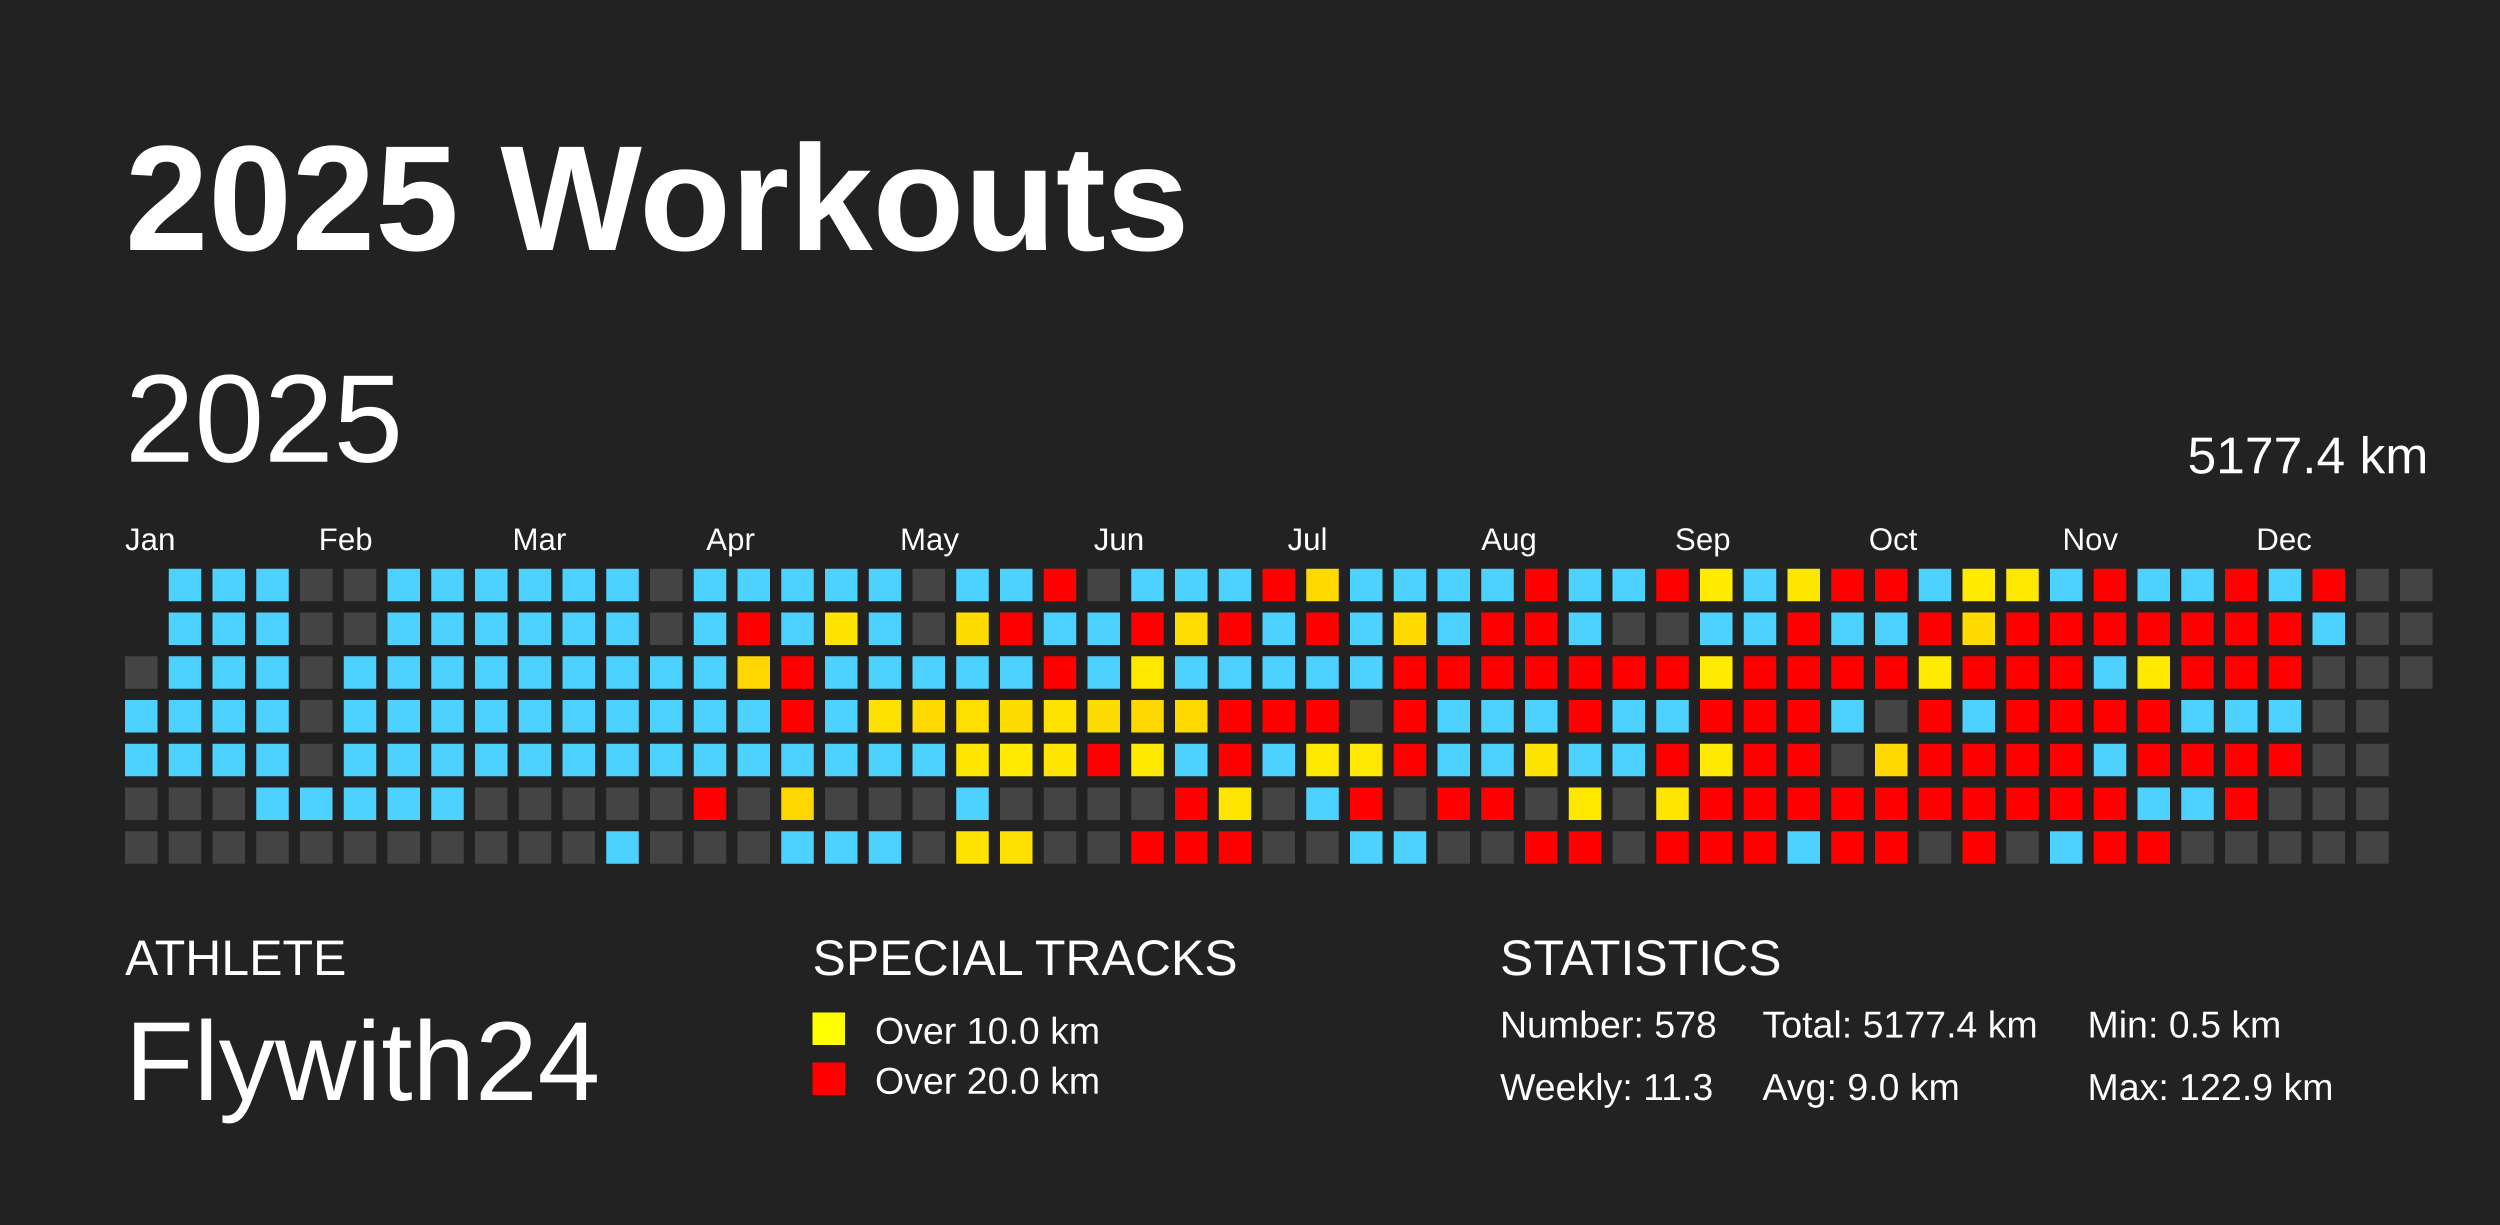
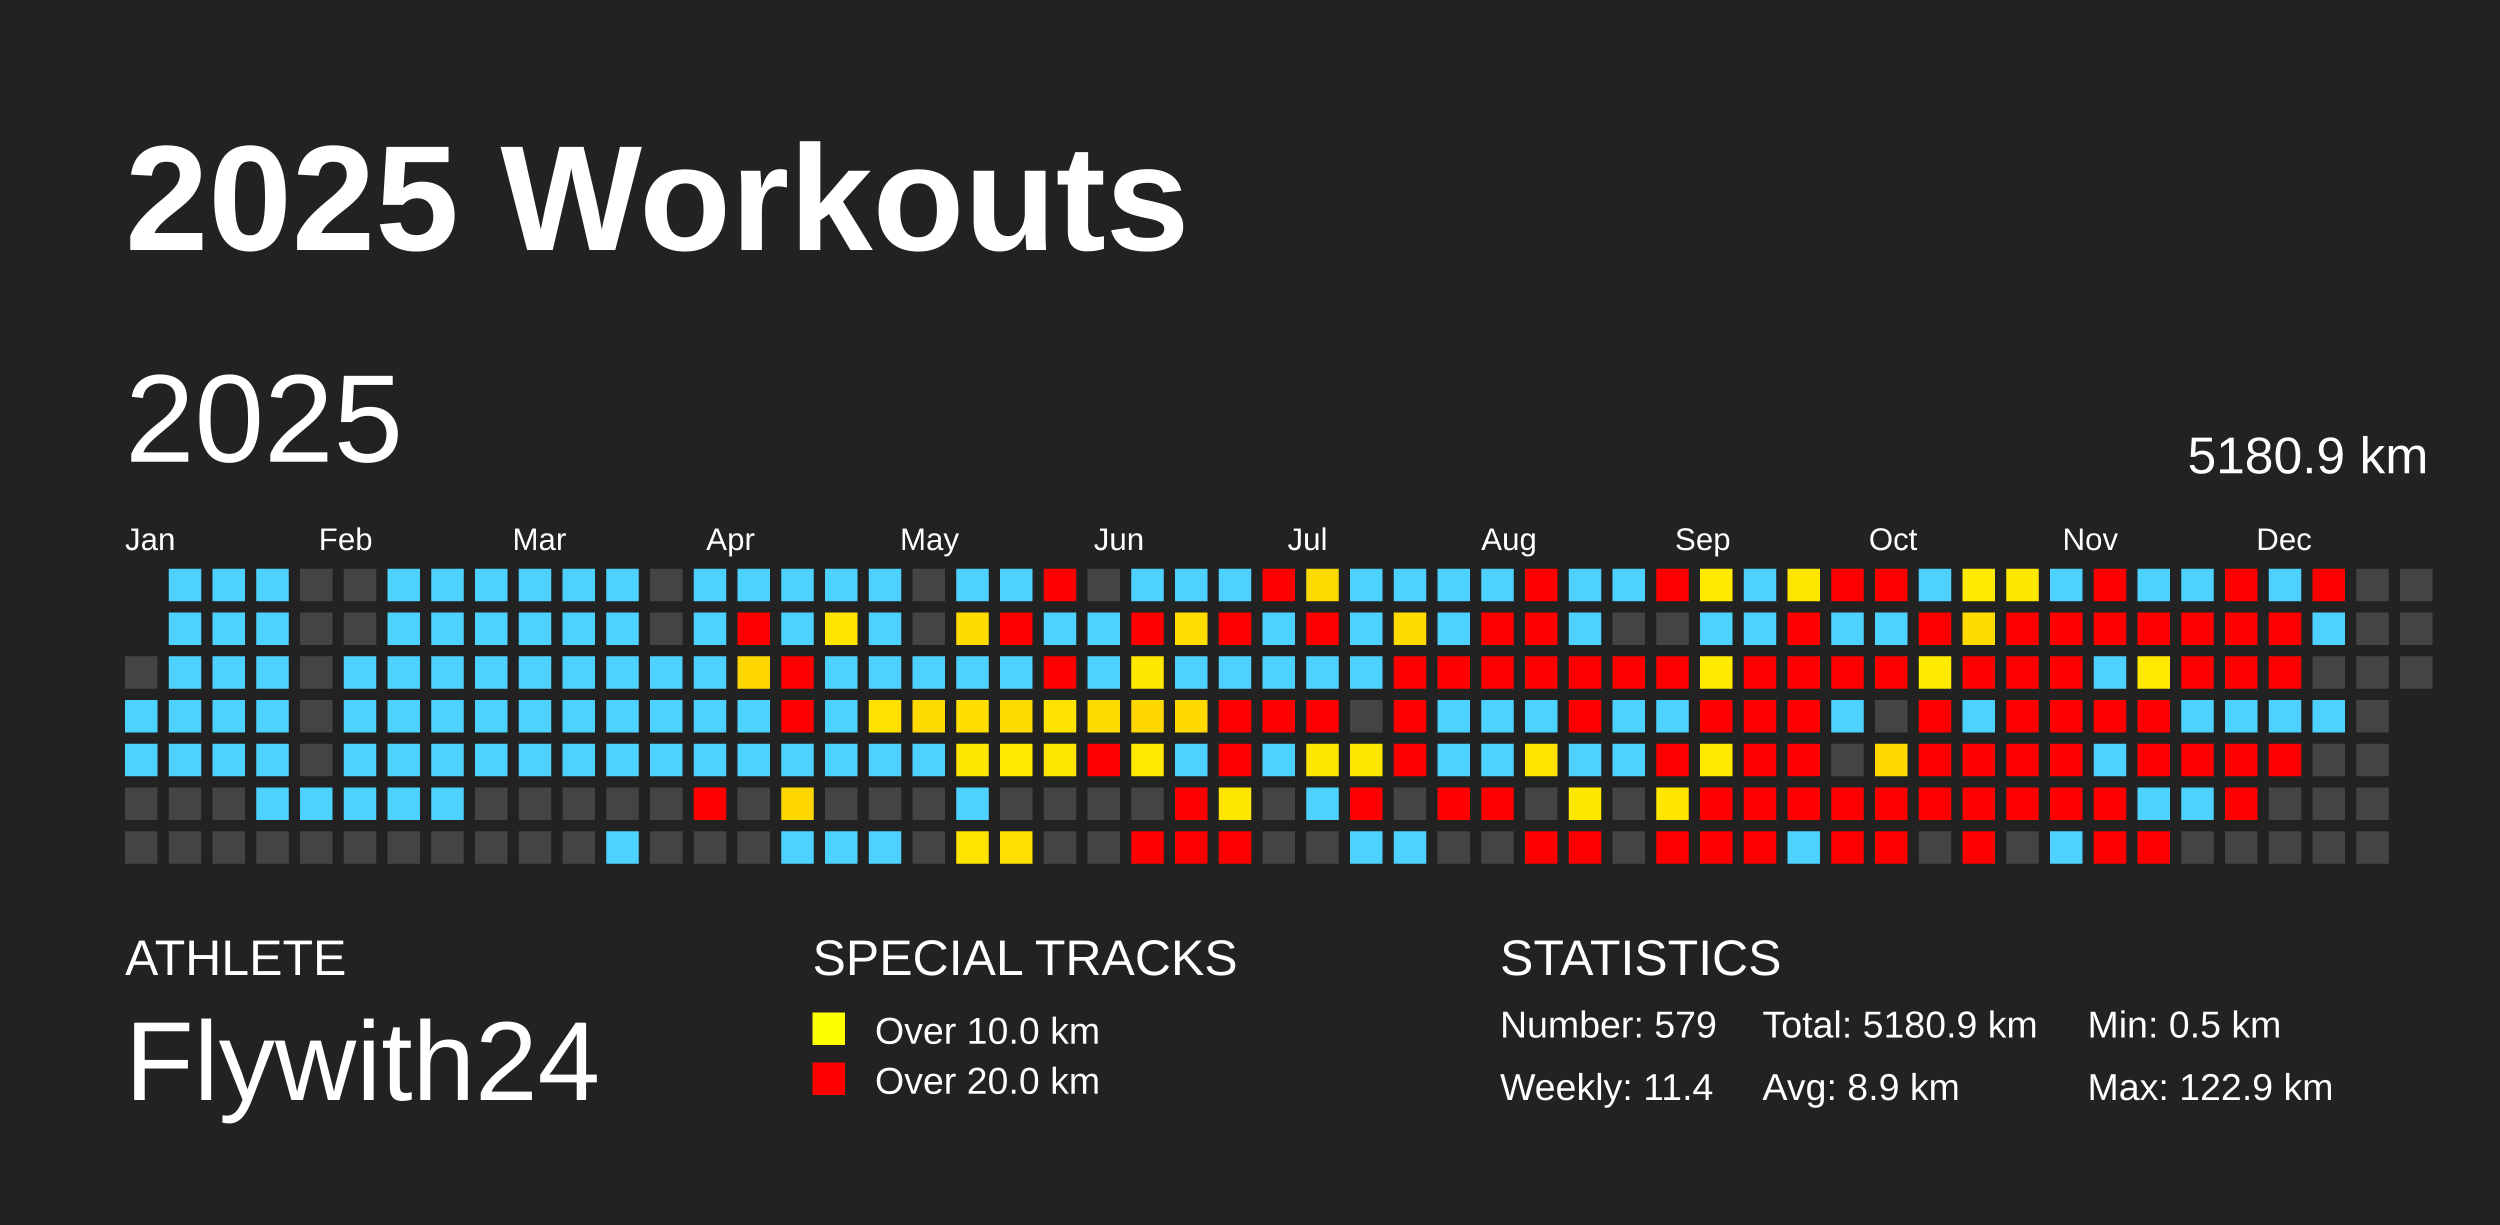
<svg xmlns="http://www.w3.org/2000/svg" baseProfile="full" height="98mm" version="1.1" viewBox="0,0,200,98" width="200mm">
  <defs />
  <rect fill="#222222" height="98" width="200" x="0" y="0" />
  <text fill="#FFFFFF" style="font-size:12px; font-family:Arial; font-weight:bold;" x="10" y="20">2025 Workouts</text>
  <text fill="#FFFFFF" style="font-size:4px; font-family:Arial" x="10" y="78">ATHLETE</text>
  <text fill="#FFFFFF" style="font-size:9px; font-family:Arial" x="10" y="88">Flywith24</text>
  <text fill="#FFFFFF" style="font-size:4px; font-family:Arial" x="65" y="78">SPECIAL TRACKS</text>
  <rect fill="yellow" height="2.6" width="2.6" x="65" y="81" />
  <text fill="#FFFFFF" style="font-size:3px; font-family:Arial" x="70" y="83.5">Over 10.0 km</text>
  <rect fill="red" height="2.6" width="2.6" x="65" y="85" />
  <text fill="#FFFFFF" style="font-size:3px; font-family:Arial" x="70" y="87.5">Over 20.0 km</text>
  <text fill="#FFFFFF" style="font-size:4px; font-family:Arial" x="120" y="78">STATISTICS</text>
-   <text fill="#FFFFFF" style="font-size:3px; font-family:Arial" x="120" y="83">Number: 578</text>
-   <text fill="#FFFFFF" style="font-size:3px; font-family:Arial" x="120" y="88">Weekly: 11.3</text>
-   <text fill="#FFFFFF" style="font-size:3px; font-family:Arial" x="141" y="83">Total: 5177.4 km</text>
-   <text fill="#FFFFFF" style="font-size:3px; font-family:Arial" x="141" y="88">Avg: 9.0 km</text>
+   <text fill="#FFFFFF" style="font-size:3px; font-family:Arial" x="120" y="83">Number: 579</text>
+   <text fill="#FFFFFF" style="font-size:3px; font-family:Arial" x="120" y="88">Weekly: 11.4</text>
+   <text fill="#FFFFFF" style="font-size:3px; font-family:Arial" x="141" y="83">Total: 5180.9 km</text>
+   <text fill="#FFFFFF" style="font-size:3px; font-family:Arial" x="141" y="88">Avg: 8.9 km</text>
  <text fill="#FFFFFF" style="font-size:3px; font-family:Arial" x="167" y="83">Min: 0.5 km</text>
  <text fill="#FFFFFF" style="font-size:3px; font-family:Arial" x="167" y="88">Max: 122.9 km</text>
  <text dominant-baseline="hanging" fill="#FFFFFF" style="font-size:10.0px; font-family:Arial;" x="10" y="30">2025</text>
-   <text dominant-baseline="hanging" fill="#FFFFFF" style="font-size:4.125px; font-family:Arial;" x="175" y="35">5177.4 km</text>
+   <text dominant-baseline="hanging" fill="#FFFFFF" style="font-size:4.125px; font-family:Arial;" x="175" y="35">5180.9 km</text>
  <text fill="#FFFFFF" style="font-size:2.5px; font-family:Arial" x="10.0" y="44">Jan</text>
  <text fill="#FFFFFF" style="font-size:2.5px; font-family:Arial" x="25.5" y="44">Feb</text>
  <text fill="#FFFFFF" style="font-size:2.5px; font-family:Arial" x="41.0" y="44">Mar</text>
  <text fill="#FFFFFF" style="font-size:2.5px; font-family:Arial" x="56.5" y="44">Apr</text>
  <text fill="#FFFFFF" style="font-size:2.5px; font-family:Arial" x="72.0" y="44">May</text>
  <text fill="#FFFFFF" style="font-size:2.5px; font-family:Arial" x="87.5" y="44">Jun</text>
  <text fill="#FFFFFF" style="font-size:2.5px; font-family:Arial" x="103.0" y="44">Jul</text>
  <text fill="#FFFFFF" style="font-size:2.5px; font-family:Arial" x="118.5" y="44">Aug</text>
  <text fill="#FFFFFF" style="font-size:2.5px; font-family:Arial" x="134.0" y="44">Sep</text>
  <text fill="#FFFFFF" style="font-size:2.5px; font-family:Arial" x="149.5" y="44">Oct</text>
  <text fill="#FFFFFF" style="font-size:2.5px; font-family:Arial" x="165.0" y="44">Nov</text>
  <text fill="#FFFFFF" style="font-size:2.5px; font-family:Arial" x="180.5" y="44">Dec</text>
  <rect fill="#444444" height="2.6" width="2.6" x="10.0" y="52.5" />
  <rect fill="#4dd2ff" height="2.6" width="2.6" x="10.0" y="56.0" />
  <rect fill="#4dd2ff" height="2.6" width="2.6" x="10.0" y="59.5" />
  <rect fill="#444444" height="2.6" width="2.6" x="10.0" y="63.0" />
  <rect fill="#444444" height="2.6" width="2.6" x="10.0" y="66.5" />
  <rect fill="#4dd2ff" height="2.6" width="2.6" x="13.5" y="45.5" />
  <rect fill="#4dd2ff" height="2.6" width="2.6" x="13.5" y="49.0" />
  <rect fill="#4dd2ff" height="2.6" width="2.6" x="13.5" y="52.5" />
  <rect fill="#4dd2ff" height="2.6" width="2.6" x="13.5" y="56.0" />
  <rect fill="#4dd2ff" height="2.6" width="2.6" x="13.5" y="59.5" />
  <rect fill="#444444" height="2.6" width="2.6" x="13.5" y="63.0" />
  <rect fill="#444444" height="2.6" width="2.6" x="13.5" y="66.5" />
  <rect fill="#4dd2ff" height="2.6" width="2.6" x="17.0" y="45.5" />
  <rect fill="#4dd2ff" height="2.6" width="2.6" x="17.0" y="49.0" />
  <rect fill="#4dd2ff" height="2.6" width="2.6" x="17.0" y="52.5" />
  <rect fill="#4dd2ff" height="2.6" width="2.6" x="17.0" y="56.0" />
  <rect fill="#4dd2ff" height="2.6" width="2.6" x="17.0" y="59.5" />
  <rect fill="#444444" height="2.6" width="2.6" x="17.0" y="63.0" />
  <rect fill="#444444" height="2.6" width="2.6" x="17.0" y="66.5" />
  <rect fill="#4dd2ff" height="2.6" width="2.6" x="20.5" y="45.5" />
  <rect fill="#4dd2ff" height="2.6" width="2.6" x="20.5" y="49.0" />
  <rect fill="#4dd2ff" height="2.6" width="2.6" x="20.5" y="52.5" />
  <rect fill="#4dd2ff" height="2.6" width="2.6" x="20.5" y="56.0" />
  <rect fill="#4dd2ff" height="2.6" width="2.6" x="20.5" y="59.5" />
  <rect fill="#4dd2ff" height="2.6" width="2.6" x="20.5" y="63.0" />
  <rect fill="#444444" height="2.6" width="2.6" x="20.5" y="66.5" />
  <rect fill="#444444" height="2.6" width="2.6" x="24.0" y="45.5" />
  <rect fill="#444444" height="2.6" width="2.6" x="24.0" y="49.0" />
  <rect fill="#444444" height="2.6" width="2.6" x="24.0" y="52.5" />
  <rect fill="#444444" height="2.6" width="2.6" x="24.0" y="56.0" />
  <rect fill="#444444" height="2.6" width="2.6" x="24.0" y="59.5" />
  <rect fill="#4dd2ff" height="2.6" width="2.6" x="24.0" y="63.0" />
  <rect fill="#444444" height="2.6" width="2.6" x="24.0" y="66.5" />
  <rect fill="#444444" height="2.6" width="2.6" x="27.5" y="45.5" />
  <rect fill="#444444" height="2.6" width="2.6" x="27.5" y="49.0" />
  <rect fill="#4dd2ff" height="2.6" width="2.6" x="27.5" y="52.5" />
  <rect fill="#4dd2ff" height="2.6" width="2.6" x="27.5" y="56.0" />
  <rect fill="#4dd2ff" height="2.6" width="2.6" x="27.5" y="59.5" />
  <rect fill="#4dd2ff" height="2.6" width="2.6" x="27.5" y="63.0" />
  <rect fill="#444444" height="2.6" width="2.6" x="27.5" y="66.5" />
  <rect fill="#4dd2ff" height="2.6" width="2.6" x="31.0" y="45.5" />
  <rect fill="#4dd2ff" height="2.6" width="2.6" x="31.0" y="49.0" />
  <rect fill="#4dd2ff" height="2.6" width="2.6" x="31.0" y="52.5" />
  <rect fill="#4dd2ff" height="2.6" width="2.6" x="31.0" y="56.0" />
  <rect fill="#4dd2ff" height="2.6" width="2.6" x="31.0" y="59.5" />
  <rect fill="#4dd2ff" height="2.6" width="2.6" x="31.0" y="63.0" />
  <rect fill="#444444" height="2.6" width="2.6" x="31.0" y="66.5" />
  <rect fill="#4dd2ff" height="2.6" width="2.6" x="34.5" y="45.5" />
  <rect fill="#4dd2ff" height="2.6" width="2.6" x="34.5" y="49.0" />
  <rect fill="#4dd2ff" height="2.6" width="2.6" x="34.5" y="52.5" />
  <rect fill="#4dd2ff" height="2.6" width="2.6" x="34.5" y="56.0" />
  <rect fill="#4dd2ff" height="2.6" width="2.6" x="34.5" y="59.5" />
  <rect fill="#4dd2ff" height="2.6" width="2.6" x="34.5" y="63.0" />
  <rect fill="#444444" height="2.6" width="2.6" x="34.5" y="66.5" />
  <rect fill="#4dd2ff" height="2.6" width="2.6" x="38.0" y="45.5" />
  <rect fill="#4dd2ff" height="2.6" width="2.6" x="38.0" y="49.0" />
  <rect fill="#4dd2ff" height="2.6" width="2.6" x="38.0" y="52.5" />
  <rect fill="#4dd2ff" height="2.6" width="2.6" x="38.0" y="56.0" />
  <rect fill="#4dd2ff" height="2.6" width="2.6" x="38.0" y="59.5" />
  <rect fill="#444444" height="2.6" width="2.6" x="38.0" y="63.0" />
  <rect fill="#444444" height="2.6" width="2.6" x="38.0" y="66.5" />
  <rect fill="#4dd2ff" height="2.6" width="2.6" x="41.5" y="45.5" />
  <rect fill="#4dd2ff" height="2.6" width="2.6" x="41.5" y="49.0" />
  <rect fill="#4dd2ff" height="2.6" width="2.6" x="41.5" y="52.5" />
  <rect fill="#4dd2ff" height="2.6" width="2.6" x="41.5" y="56.0" />
  <rect fill="#4dd2ff" height="2.6" width="2.6" x="41.5" y="59.5" />
  <rect fill="#444444" height="2.6" width="2.6" x="41.5" y="63.0" />
  <rect fill="#444444" height="2.6" width="2.6" x="41.5" y="66.5" />
  <rect fill="#4dd2ff" height="2.6" width="2.6" x="45.0" y="45.5" />
  <rect fill="#4dd2ff" height="2.6" width="2.6" x="45.0" y="49.0" />
  <rect fill="#4dd2ff" height="2.6" width="2.6" x="45.0" y="52.5" />
  <rect fill="#4dd2ff" height="2.6" width="2.6" x="45.0" y="56.0" />
  <rect fill="#4dd2ff" height="2.6" width="2.6" x="45.0" y="59.5" />
  <rect fill="#444444" height="2.6" width="2.6" x="45.0" y="63.0" />
  <rect fill="#444444" height="2.6" width="2.6" x="45.0" y="66.5" />
  <rect fill="#4dd2ff" height="2.6" width="2.6" x="48.5" y="45.5" />
  <rect fill="#4dd2ff" height="2.6" width="2.6" x="48.5" y="49.0" />
  <rect fill="#4dd2ff" height="2.6" width="2.6" x="48.5" y="52.5" />
  <rect fill="#4dd2ff" height="2.6" width="2.6" x="48.5" y="56.0" />
  <rect fill="#4dd2ff" height="2.6" width="2.6" x="48.5" y="59.5" />
  <rect fill="#444444" height="2.6" width="2.6" x="48.5" y="63.0" />
  <rect fill="#4dd2ff" height="2.6" width="2.6" x="48.5" y="66.5" />
  <rect fill="#444444" height="2.6" width="2.6" x="52.0" y="45.5" />
  <rect fill="#444444" height="2.6" width="2.6" x="52.0" y="49.0" />
  <rect fill="#4dd2ff" height="2.6" width="2.6" x="52.0" y="52.5" />
  <rect fill="#4dd2ff" height="2.6" width="2.6" x="52.0" y="56.0" />
  <rect fill="#4dd2ff" height="2.6" width="2.6" x="52.0" y="59.5" />
  <rect fill="#444444" height="2.6" width="2.6" x="52.0" y="63.0" />
  <rect fill="#444444" height="2.6" width="2.6" x="52.0" y="66.5" />
  <rect fill="#4dd2ff" height="2.6" width="2.6" x="55.5" y="45.5" />
  <rect fill="#4dd2ff" height="2.6" width="2.6" x="55.5" y="49.0" />
  <rect fill="#4dd2ff" height="2.6" width="2.6" x="55.5" y="52.5" />
  <rect fill="#4dd2ff" height="2.6" width="2.6" x="55.5" y="56.0" />
  <rect fill="#4dd2ff" height="2.6" width="2.6" x="55.5" y="59.5" />
  <rect fill="red" height="2.6" width="2.6" x="55.5" y="63.0" />
  <rect fill="#444444" height="2.6" width="2.6" x="55.5" y="66.5" />
  <rect fill="#4dd2ff" height="2.6" width="2.6" x="59.0" y="45.5" />
  <rect fill="red" height="2.6" width="2.6" x="59.0" y="49.0" />
  <rect fill="#ffd700" height="2.6" width="2.6" x="59.0" y="52.5" />
  <rect fill="#4dd2ff" height="2.6" width="2.6" x="59.0" y="56.0" />
  <rect fill="#4dd2ff" height="2.6" width="2.6" x="59.0" y="59.5" />
  <rect fill="#444444" height="2.6" width="2.6" x="59.0" y="63.0" />
  <rect fill="#444444" height="2.6" width="2.6" x="59.0" y="66.5" />
  <rect fill="#4dd2ff" height="2.6" width="2.6" x="62.5" y="45.5" />
  <rect fill="#4dd2ff" height="2.6" width="2.6" x="62.5" y="49.0" />
  <rect fill="red" height="2.6" width="2.6" x="62.5" y="52.5" />
  <rect fill="red" height="2.6" width="2.6" x="62.5" y="56.0" />
  <rect fill="#4dd2ff" height="2.6" width="2.6" x="62.5" y="59.5" />
  <rect fill="#ffd700" height="2.6" width="2.6" x="62.5" y="63.0" />
  <rect fill="#4dd2ff" height="2.6" width="2.6" x="62.5" y="66.5" />
  <rect fill="#4dd2ff" height="2.6" width="2.6" x="66.0" y="45.5" />
  <rect fill="#ffe400" height="2.6" width="2.6" x="66.0" y="49.0" />
  <rect fill="#4dd2ff" height="2.6" width="2.6" x="66.0" y="52.5" />
  <rect fill="#4dd2ff" height="2.6" width="2.6" x="66.0" y="56.0" />
  <rect fill="#4dd2ff" height="2.6" width="2.6" x="66.0" y="59.5" />
  <rect fill="#444444" height="2.6" width="2.6" x="66.0" y="63.0" />
  <rect fill="#4dd2ff" height="2.6" width="2.6" x="66.0" y="66.5" />
  <rect fill="#4dd2ff" height="2.6" width="2.6" x="69.5" y="45.5" />
  <rect fill="#4dd2ff" height="2.6" width="2.6" x="69.5" y="49.0" />
  <rect fill="#4dd2ff" height="2.6" width="2.6" x="69.5" y="52.5" />
  <rect fill="#ffe100" height="2.6" width="2.6" x="69.5" y="56.0" />
  <rect fill="#4dd2ff" height="2.6" width="2.6" x="69.5" y="59.5" />
  <rect fill="#444444" height="2.6" width="2.6" x="69.5" y="63.0" />
  <rect fill="#4dd2ff" height="2.6" width="2.6" x="69.5" y="66.5" />
  <rect fill="#444444" height="2.6" width="2.6" x="73.0" y="45.5" />
  <rect fill="#444444" height="2.6" width="2.6" x="73.0" y="49.0" />
  <rect fill="#4dd2ff" height="2.6" width="2.6" x="73.0" y="52.5" />
  <rect fill="#ffda00" height="2.6" width="2.6" x="73.0" y="56.0" />
  <rect fill="#4dd2ff" height="2.6" width="2.6" x="73.0" y="59.5" />
  <rect fill="#444444" height="2.6" width="2.6" x="73.0" y="63.0" />
  <rect fill="#444444" height="2.6" width="2.6" x="73.0" y="66.5" />
  <rect fill="#4dd2ff" height="2.6" width="2.6" x="76.5" y="45.5" />
  <rect fill="#ffdc00" height="2.6" width="2.6" x="76.5" y="49.0" />
  <rect fill="#4dd2ff" height="2.6" width="2.6" x="76.5" y="52.5" />
  <rect fill="#ffdf00" height="2.6" width="2.6" x="76.5" y="56.0" />
  <rect fill="#ffe600" height="2.6" width="2.6" x="76.5" y="59.5" />
  <rect fill="#4dd2ff" height="2.6" width="2.6" x="76.5" y="63.0" />
  <rect fill="#ffe400" height="2.6" width="2.6" x="76.5" y="66.5" />
  <rect fill="#4dd2ff" height="2.6" width="2.6" x="80.0" y="45.5" />
  <rect fill="red" height="2.6" width="2.6" x="80.0" y="49.0" />
  <rect fill="#4dd2ff" height="2.6" width="2.6" x="80.0" y="52.5" />
  <rect fill="#ffdc00" height="2.6" width="2.6" x="80.0" y="56.0" />
  <rect fill="#ffea00" height="2.6" width="2.6" x="80.0" y="59.5" />
  <rect fill="#444444" height="2.6" width="2.6" x="80.0" y="63.0" />
  <rect fill="#ffe000" height="2.6" width="2.6" x="80.0" y="66.5" />
  <rect fill="red" height="2.6" width="2.6" x="83.5" y="45.5" />
  <rect fill="#4dd2ff" height="2.6" width="2.6" x="83.5" y="49.0" />
  <rect fill="red" height="2.6" width="2.6" x="83.5" y="52.5" />
  <rect fill="#ffe300" height="2.6" width="2.6" x="83.5" y="56.0" />
  <rect fill="#ffe600" height="2.6" width="2.6" x="83.5" y="59.5" />
  <rect fill="#444444" height="2.6" width="2.6" x="83.5" y="63.0" />
  <rect fill="#444444" height="2.6" width="2.6" x="83.5" y="66.5" />
  <rect fill="#444444" height="2.6" width="2.6" x="87.0" y="45.5" />
  <rect fill="#4dd2ff" height="2.6" width="2.6" x="87.0" y="49.0" />
  <rect fill="#4dd2ff" height="2.6" width="2.6" x="87.0" y="52.5" />
  <rect fill="#ffdc00" height="2.6" width="2.6" x="87.0" y="56.0" />
  <rect fill="red" height="2.6" width="2.6" x="87.0" y="59.5" />
  <rect fill="#444444" height="2.6" width="2.6" x="87.0" y="63.0" />
  <rect fill="#444444" height="2.6" width="2.6" x="87.0" y="66.5" />
  <rect fill="#4dd2ff" height="2.6" width="2.6" x="90.5" y="45.5" />
  <rect fill="red" height="2.6" width="2.6" x="90.5" y="49.0" />
  <rect fill="#ffe800" height="2.6" width="2.6" x="90.5" y="52.5" />
  <rect fill="#ffd700" height="2.6" width="2.6" x="90.5" y="56.0" />
  <rect fill="#ffe900" height="2.6" width="2.6" x="90.5" y="59.5" />
  <rect fill="#444444" height="2.6" width="2.6" x="90.5" y="63.0" />
  <rect fill="red" height="2.6" width="2.6" x="90.5" y="66.5" />
  <rect fill="#4dd2ff" height="2.6" width="2.6" x="94.0" y="45.5" />
  <rect fill="#ffdd00" height="2.6" width="2.6" x="94.0" y="49.0" />
  <rect fill="#4dd2ff" height="2.6" width="2.6" x="94.0" y="52.5" />
  <rect fill="#ffd900" height="2.6" width="2.6" x="94.0" y="56.0" />
  <rect fill="#4dd2ff" height="2.6" width="2.6" x="94.0" y="59.5" />
  <rect fill="red" height="2.6" width="2.6" x="94.0" y="63.0" />
  <rect fill="red" height="2.6" width="2.6" x="94.0" y="66.5" />
  <rect fill="#4dd2ff" height="2.6" width="2.6" x="97.5" y="45.5" />
  <rect fill="red" height="2.6" width="2.6" x="97.5" y="49.0" />
  <rect fill="#4dd2ff" height="2.6" width="2.6" x="97.5" y="52.5" />
  <rect fill="red" height="2.6" width="2.6" x="97.5" y="56.0" />
  <rect fill="red" height="2.6" width="2.6" x="97.5" y="59.5" />
  <rect fill="#ffe600" height="2.6" width="2.6" x="97.5" y="63.0" />
  <rect fill="red" height="2.6" width="2.6" x="97.5" y="66.5" />
  <rect fill="red" height="2.6" width="2.6" x="101.0" y="45.5" />
  <rect fill="#4dd2ff" height="2.6" width="2.6" x="101.0" y="49.0" />
  <rect fill="#4dd2ff" height="2.6" width="2.6" x="101.0" y="52.5" />
  <rect fill="red" height="2.6" width="2.6" x="101.0" y="56.0" />
  <rect fill="#4dd2ff" height="2.6" width="2.6" x="101.0" y="59.5" />
  <rect fill="#444444" height="2.6" width="2.6" x="101.0" y="63.0" />
  <rect fill="#444444" height="2.6" width="2.6" x="101.0" y="66.5" />
  <rect fill="#ffda00" height="2.6" width="2.6" x="104.5" y="45.5" />
  <rect fill="red" height="2.6" width="2.6" x="104.5" y="49.0" />
  <rect fill="#4dd2ff" height="2.6" width="2.6" x="104.5" y="52.5" />
  <rect fill="red" height="2.6" width="2.6" x="104.5" y="56.0" />
  <rect fill="#ffe800" height="2.6" width="2.6" x="104.5" y="59.5" />
  <rect fill="#4dd2ff" height="2.6" width="2.6" x="104.5" y="63.0" />
  <rect fill="#444444" height="2.6" width="2.6" x="104.5" y="66.5" />
  <rect fill="#4dd2ff" height="2.6" width="2.6" x="108.0" y="45.5" />
  <rect fill="#4dd2ff" height="2.6" width="2.6" x="108.0" y="49.0" />
  <rect fill="#4dd2ff" height="2.6" width="2.6" x="108.0" y="52.5" />
  <rect fill="#444444" height="2.6" width="2.6" x="108.0" y="56.0" />
  <rect fill="#ffe800" height="2.6" width="2.6" x="108.0" y="59.5" />
  <rect fill="red" height="2.6" width="2.6" x="108.0" y="63.0" />
  <rect fill="#4dd2ff" height="2.6" width="2.6" x="108.0" y="66.5" />
  <rect fill="#4dd2ff" height="2.6" width="2.6" x="111.5" y="45.5" />
  <rect fill="#ffdb00" height="2.6" width="2.6" x="111.5" y="49.0" />
  <rect fill="red" height="2.6" width="2.6" x="111.5" y="52.5" />
  <rect fill="red" height="2.6" width="2.6" x="111.5" y="56.0" />
  <rect fill="red" height="2.6" width="2.6" x="111.5" y="59.5" />
  <rect fill="#444444" height="2.6" width="2.6" x="111.5" y="63.0" />
  <rect fill="#4dd2ff" height="2.6" width="2.6" x="111.5" y="66.5" />
  <rect fill="#4dd2ff" height="2.6" width="2.6" x="115.0" y="45.5" />
  <rect fill="#4dd2ff" height="2.6" width="2.6" x="115.0" y="49.0" />
  <rect fill="red" height="2.6" width="2.6" x="115.0" y="52.5" />
  <rect fill="#4dd2ff" height="2.6" width="2.6" x="115.0" y="56.0" />
  <rect fill="#4dd2ff" height="2.6" width="2.6" x="115.0" y="59.5" />
  <rect fill="red" height="2.6" width="2.6" x="115.0" y="63.0" />
  <rect fill="#444444" height="2.6" width="2.6" x="115.0" y="66.5" />
  <rect fill="#4dd2ff" height="2.6" width="2.6" x="118.5" y="45.5" />
  <rect fill="red" height="2.6" width="2.6" x="118.5" y="49.0" />
  <rect fill="red" height="2.6" width="2.6" x="118.5" y="52.5" />
  <rect fill="#4dd2ff" height="2.6" width="2.6" x="118.5" y="56.0" />
  <rect fill="#4dd2ff" height="2.6" width="2.6" x="118.5" y="59.5" />
  <rect fill="red" height="2.6" width="2.6" x="118.5" y="63.0" />
  <rect fill="#444444" height="2.6" width="2.6" x="118.5" y="66.5" />
  <rect fill="red" height="2.6" width="2.6" x="122.0" y="45.5" />
  <rect fill="red" height="2.6" width="2.6" x="122.0" y="49.0" />
  <rect fill="red" height="2.6" width="2.6" x="122.0" y="52.5" />
  <rect fill="#4dd2ff" height="2.6" width="2.6" x="122.0" y="56.0" />
  <rect fill="#ffe400" height="2.6" width="2.6" x="122.0" y="59.5" />
  <rect fill="#444444" height="2.6" width="2.6" x="122.0" y="63.0" />
  <rect fill="red" height="2.6" width="2.6" x="122.0" y="66.5" />
  <rect fill="#4dd2ff" height="2.6" width="2.6" x="125.5" y="45.5" />
  <rect fill="#4dd2ff" height="2.6" width="2.6" x="125.5" y="49.0" />
  <rect fill="red" height="2.6" width="2.6" x="125.5" y="52.5" />
  <rect fill="red" height="2.6" width="2.6" x="125.5" y="56.0" />
  <rect fill="#4dd2ff" height="2.6" width="2.6" x="125.5" y="59.5" />
  <rect fill="#ffe800" height="2.6" width="2.6" x="125.5" y="63.0" />
  <rect fill="red" height="2.6" width="2.6" x="125.5" y="66.5" />
  <rect fill="#4dd2ff" height="2.6" width="2.6" x="129.0" y="45.5" />
  <rect fill="#444444" height="2.6" width="2.6" x="129.0" y="49.0" />
  <rect fill="red" height="2.6" width="2.6" x="129.0" y="52.5" />
  <rect fill="#4dd2ff" height="2.6" width="2.6" x="129.0" y="56.0" />
  <rect fill="#4dd2ff" height="2.6" width="2.6" x="129.0" y="59.5" />
  <rect fill="#444444" height="2.6" width="2.6" x="129.0" y="63.0" />
  <rect fill="#444444" height="2.6" width="2.6" x="129.0" y="66.5" />
  <rect fill="red" height="2.6" width="2.6" x="132.5" y="45.5" />
  <rect fill="#444444" height="2.6" width="2.6" x="132.5" y="49.0" />
  <rect fill="red" height="2.6" width="2.6" x="132.5" y="52.5" />
  <rect fill="#4dd2ff" height="2.6" width="2.6" x="132.5" y="56.0" />
  <rect fill="red" height="2.6" width="2.6" x="132.5" y="59.5" />
  <rect fill="#ffe500" height="2.6" width="2.6" x="132.5" y="63.0" />
  <rect fill="red" height="2.6" width="2.6" x="132.5" y="66.5" />
  <rect fill="#ffeb00" height="2.6" width="2.6" x="136.0" y="45.5" />
  <rect fill="#4dd2ff" height="2.6" width="2.6" x="136.0" y="49.0" />
  <rect fill="#ffeb00" height="2.6" width="2.6" x="136.0" y="52.5" />
  <rect fill="red" height="2.6" width="2.6" x="136.0" y="56.0" />
  <rect fill="#ffe900" height="2.6" width="2.6" x="136.0" y="59.5" />
  <rect fill="red" height="2.6" width="2.6" x="136.0" y="63.0" />
  <rect fill="red" height="2.6" width="2.6" x="136.0" y="66.5" />
  <rect fill="#4dd2ff" height="2.6" width="2.6" x="139.5" y="45.5" />
  <rect fill="#4dd2ff" height="2.6" width="2.6" x="139.5" y="49.0" />
  <rect fill="red" height="2.6" width="2.6" x="139.5" y="52.5" />
  <rect fill="red" height="2.6" width="2.6" x="139.5" y="56.0" />
  <rect fill="red" height="2.6" width="2.6" x="139.5" y="59.5" />
  <rect fill="red" height="2.6" width="2.6" x="139.5" y="63.0" />
  <rect fill="red" height="2.6" width="2.6" x="139.5" y="66.5" />
  <rect fill="#ffe600" height="2.6" width="2.6" x="143.0" y="45.5" />
  <rect fill="red" height="2.6" width="2.6" x="143.0" y="49.0" />
  <rect fill="red" height="2.6" width="2.6" x="143.0" y="52.5" />
  <rect fill="red" height="2.6" width="2.6" x="143.0" y="56.0" />
  <rect fill="red" height="2.6" width="2.6" x="143.0" y="59.5" />
  <rect fill="red" height="2.6" width="2.6" x="143.0" y="63.0" />
  <rect fill="#4dd2ff" height="2.6" width="2.6" x="143.0" y="66.5" />
  <rect fill="red" height="2.6" width="2.6" x="146.5" y="45.5" />
  <rect fill="#4dd2ff" height="2.6" width="2.6" x="146.5" y="49.0" />
  <rect fill="red" height="2.6" width="2.6" x="146.5" y="52.5" />
  <rect fill="#4dd2ff" height="2.6" width="2.6" x="146.5" y="56.0" />
  <rect fill="#444444" height="2.6" width="2.6" x="146.5" y="59.5" />
  <rect fill="red" height="2.6" width="2.6" x="146.5" y="63.0" />
  <rect fill="red" height="2.6" width="2.6" x="146.5" y="66.5" />
  <rect fill="red" height="2.6" width="2.6" x="150.0" y="45.5" />
  <rect fill="#4dd2ff" height="2.6" width="2.6" x="150.0" y="49.0" />
  <rect fill="red" height="2.6" width="2.6" x="150.0" y="52.5" />
  <rect fill="#444444" height="2.6" width="2.6" x="150.0" y="56.0" />
  <rect fill="#ffd900" height="2.6" width="2.6" x="150.0" y="59.5" />
  <rect fill="red" height="2.6" width="2.6" x="150.0" y="63.0" />
  <rect fill="red" height="2.6" width="2.6" x="150.0" y="66.5" />
  <rect fill="#4dd2ff" height="2.6" width="2.6" x="153.5" y="45.5" />
  <rect fill="red" height="2.6" width="2.6" x="153.5" y="49.0" />
  <rect fill="#ffeb00" height="2.6" width="2.6" x="153.5" y="52.5" />
  <rect fill="red" height="2.6" width="2.6" x="153.5" y="56.0" />
  <rect fill="red" height="2.6" width="2.6" x="153.5" y="59.5" />
  <rect fill="red" height="2.6" width="2.6" x="153.5" y="63.0" />
  <rect fill="#444444" height="2.6" width="2.6" x="153.5" y="66.5" />
  <rect fill="#ffeb00" height="2.6" width="2.6" x="157.0" y="45.5" />
  <rect fill="#ffdb00" height="2.6" width="2.6" x="157.0" y="49.0" />
  <rect fill="red" height="2.6" width="2.6" x="157.0" y="52.5" />
  <rect fill="#4dd2ff" height="2.6" width="2.6" x="157.0" y="56.0" />
  <rect fill="red" height="2.6" width="2.6" x="157.0" y="59.5" />
  <rect fill="red" height="2.6" width="2.6" x="157.0" y="63.0" />
  <rect fill="red" height="2.6" width="2.6" x="157.0" y="66.5" />
  <rect fill="#ffe800" height="2.6" width="2.6" x="160.5" y="45.5" />
  <rect fill="red" height="2.6" width="2.6" x="160.5" y="49.0" />
  <rect fill="red" height="2.6" width="2.6" x="160.5" y="52.5" />
  <rect fill="red" height="2.6" width="2.6" x="160.5" y="56.0" />
  <rect fill="red" height="2.6" width="2.6" x="160.5" y="59.5" />
  <rect fill="red" height="2.6" width="2.6" x="160.5" y="63.0" />
  <rect fill="#444444" height="2.6" width="2.6" x="160.5" y="66.5" />
  <rect fill="#4dd2ff" height="2.6" width="2.6" x="164.0" y="45.5" />
  <rect fill="red" height="2.6" width="2.6" x="164.0" y="49.0" />
  <rect fill="red" height="2.6" width="2.6" x="164.0" y="52.5" />
  <rect fill="red" height="2.6" width="2.6" x="164.0" y="56.0" />
  <rect fill="red" height="2.6" width="2.6" x="164.0" y="59.5" />
  <rect fill="red" height="2.6" width="2.6" x="164.0" y="63.0" />
  <rect fill="#4dd2ff" height="2.6" width="2.6" x="164.0" y="66.5" />
  <rect fill="red" height="2.6" width="2.6" x="167.5" y="45.5" />
  <rect fill="red" height="2.6" width="2.6" x="167.5" y="49.0" />
  <rect fill="#4dd2ff" height="2.6" width="2.6" x="167.5" y="52.5" />
  <rect fill="red" height="2.6" width="2.6" x="167.5" y="56.0" />
  <rect fill="#4dd2ff" height="2.6" width="2.6" x="167.5" y="59.5" />
  <rect fill="red" height="2.6" width="2.6" x="167.5" y="63.0" />
  <rect fill="red" height="2.6" width="2.6" x="167.5" y="66.5" />
  <rect fill="#4dd2ff" height="2.6" width="2.6" x="171.0" y="45.5" />
  <rect fill="red" height="2.6" width="2.6" x="171.0" y="49.0" />
  <rect fill="#ffe900" height="2.6" width="2.6" x="171.0" y="52.5" />
  <rect fill="red" height="2.6" width="2.6" x="171.0" y="56.0" />
  <rect fill="red" height="2.6" width="2.6" x="171.0" y="59.5" />
  <rect fill="#4dd2ff" height="2.6" width="2.6" x="171.0" y="63.0" />
  <rect fill="red" height="2.6" width="2.6" x="171.0" y="66.5" />
  <rect fill="#4dd2ff" height="2.6" width="2.6" x="174.5" y="45.5" />
  <rect fill="red" height="2.6" width="2.6" x="174.5" y="49.0" />
  <rect fill="red" height="2.6" width="2.6" x="174.5" y="52.5" />
  <rect fill="#4dd2ff" height="2.6" width="2.6" x="174.5" y="56.0" />
  <rect fill="red" height="2.6" width="2.6" x="174.5" y="59.5" />
  <rect fill="#4dd2ff" height="2.6" width="2.6" x="174.5" y="63.0" />
  <rect fill="#444444" height="2.6" width="2.6" x="174.5" y="66.5" />
  <rect fill="red" height="2.6" width="2.6" x="178.0" y="45.5" />
  <rect fill="red" height="2.6" width="2.6" x="178.0" y="49.0" />
  <rect fill="red" height="2.6" width="2.6" x="178.0" y="52.5" />
  <rect fill="#4dd2ff" height="2.6" width="2.6" x="178.0" y="56.0" />
  <rect fill="red" height="2.6" width="2.6" x="178.0" y="59.5" />
  <rect fill="red" height="2.6" width="2.6" x="178.0" y="63.0" />
  <rect fill="#444444" height="2.6" width="2.6" x="178.0" y="66.5" />
  <rect fill="#4dd2ff" height="2.6" width="2.6" x="181.5" y="45.5" />
  <rect fill="red" height="2.6" width="2.6" x="181.5" y="49.0" />
  <rect fill="red" height="2.6" width="2.6" x="181.5" y="52.5" />
  <rect fill="#4dd2ff" height="2.6" width="2.6" x="181.5" y="56.0" />
  <rect fill="red" height="2.6" width="2.6" x="181.5" y="59.5" />
  <rect fill="#444444" height="2.6" width="2.6" x="181.5" y="63.0" />
  <rect fill="#444444" height="2.6" width="2.6" x="181.5" y="66.5" />
  <rect fill="red" height="2.6" width="2.6" x="185.0" y="45.5" />
  <rect fill="#4dd2ff" height="2.6" width="2.6" x="185.0" y="49.0" />
  <rect fill="#444444" height="2.6" width="2.6" x="185.0" y="52.5" />
-   <rect fill="#444444" height="2.6" width="2.6" x="185.0" y="56.0" />
+   <rect fill="#4dd2ff" height="2.6" width="2.6" x="185.0" y="56.0" />
  <rect fill="#444444" height="2.6" width="2.6" x="185.0" y="59.5" />
  <rect fill="#444444" height="2.6" width="2.6" x="185.0" y="63.0" />
  <rect fill="#444444" height="2.6" width="2.6" x="185.0" y="66.5" />
  <rect fill="#444444" height="2.6" width="2.6" x="188.5" y="45.5" />
  <rect fill="#444444" height="2.6" width="2.6" x="188.5" y="49.0" />
  <rect fill="#444444" height="2.6" width="2.6" x="188.5" y="52.5" />
  <rect fill="#444444" height="2.6" width="2.6" x="188.5" y="56.0" />
  <rect fill="#444444" height="2.6" width="2.6" x="188.5" y="59.5" />
  <rect fill="#444444" height="2.6" width="2.6" x="188.5" y="63.0" />
  <rect fill="#444444" height="2.6" width="2.6" x="188.5" y="66.5" />
  <rect fill="#444444" height="2.6" width="2.6" x="192.0" y="45.5" />
  <rect fill="#444444" height="2.6" width="2.6" x="192.0" y="49.0" />
  <rect fill="#444444" height="2.6" width="2.6" x="192.0" y="52.5" />
</svg>
